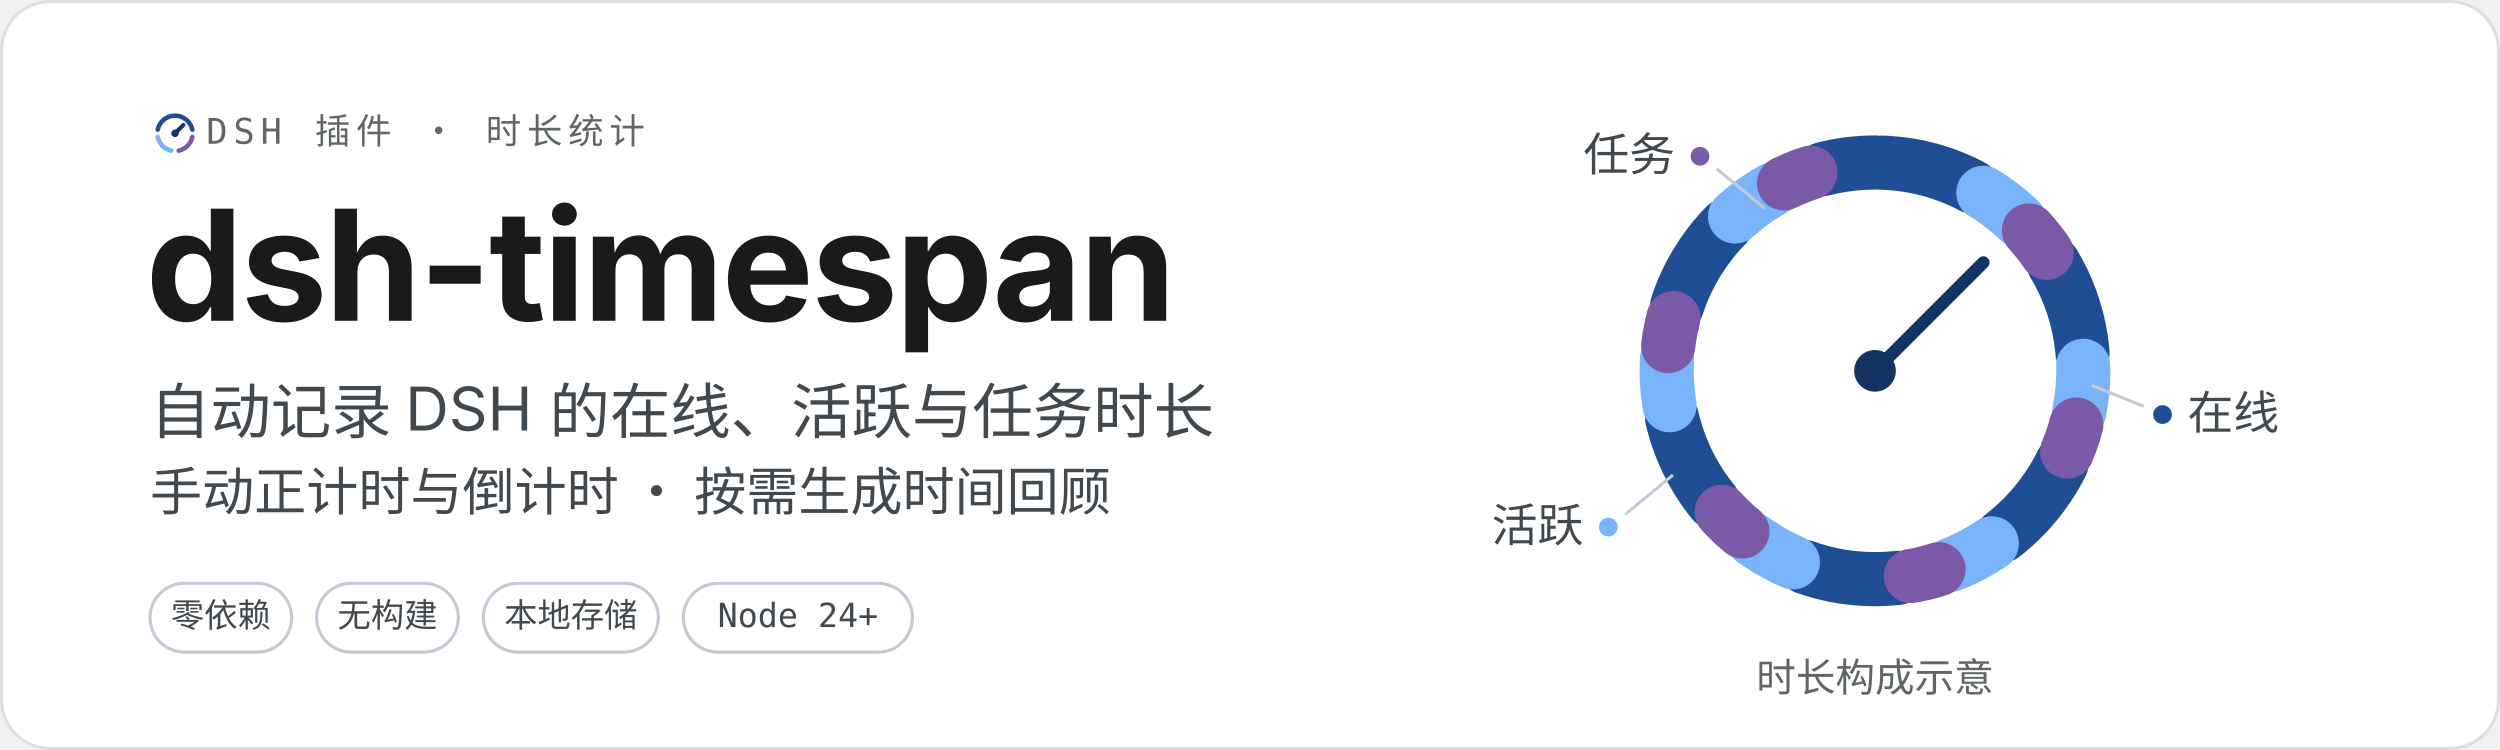
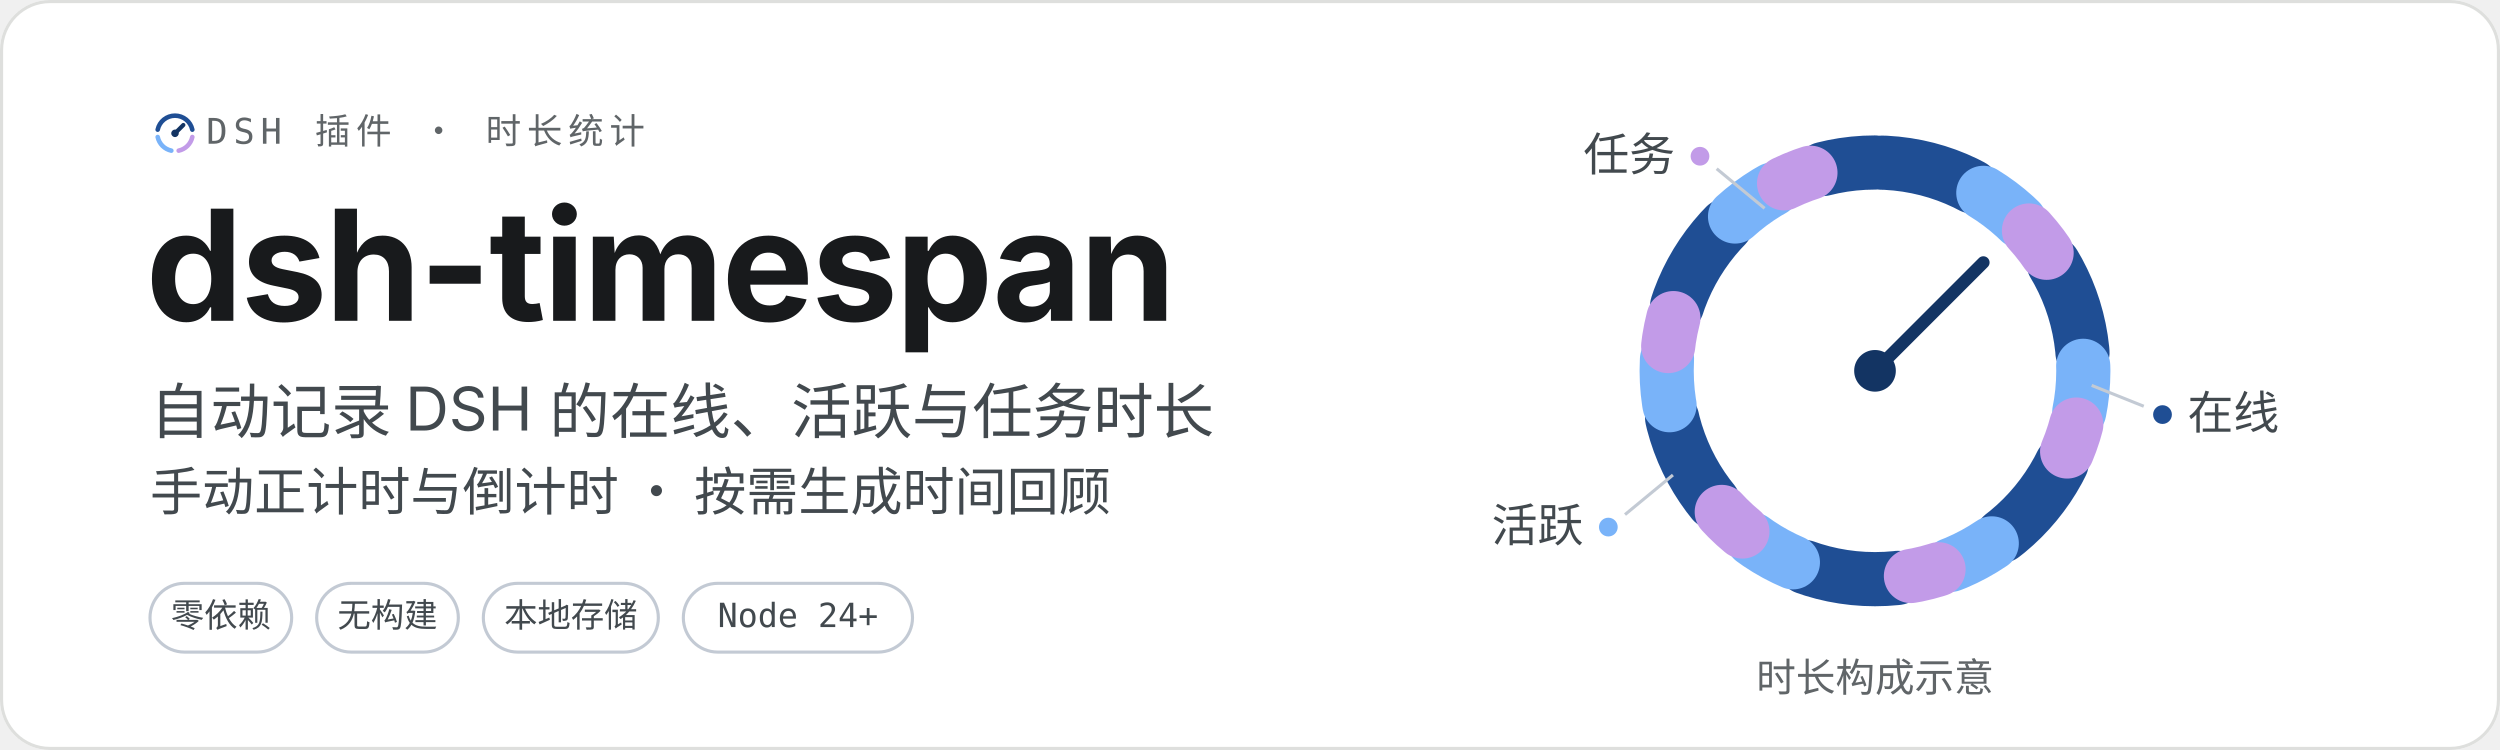
<svg xmlns="http://www.w3.org/2000/svg" xml:lang="zh-CN" width="1200" height="360" viewBox="0 0 1200 360" role="img" aria-labelledby="hero-title hero-desc">
  <rect width="1200" height="360" rx="24" fill="#ffffff" />
  <rect x="0.75" y="0.75" width="1198.5" height="358.5" rx="23.25" fill="none" stroke="#dedfdd" stroke-width="1.5" />
  <g id="title-block">
    <g transform="translate(72 54)">
      <g transform="translate(0 -2)" fill="none" stroke-width="2.2" stroke-linecap="round">
        <path d="M3.69 10.23 A8.5 8.5 0 0 1 20.31 10.23" stroke="#1f4e94" />
-         <path d="M20.31 13.77 A8.5 8.5 0 0 1 13.77 20.31" stroke="#7a5aa6" />
+         <path d="M20.31 13.77 A8.5 8.5 0 0 1 13.77 20.31" stroke="#C29BE8" />
        <path d="M10.23 20.31 A8.5 8.5 0 0 1 3.69 13.77" stroke="#79b3f9" />
        <path d="M12 12l4-4" stroke="#133463" stroke-width="2" />
        <circle cx="12" cy="12" r="1.8" fill="#133463" stroke="none" />
      </g>
      <text x="27" y="15" font-size="17" letter-spacing="2.8" fill="#606568" font-family="ui-monospace, 'Cascadia Mono', Consolas, 'SFMono-Regular', Menlo, monospace">DSH 插件 · 时长统计</text>
    </g>
    <text x="70" y="154" font-size="74" font-weight="700" letter-spacing="-1" fill="#181a1c" font-family="-apple-system, BlinkMacSystemFont, 'Segoe UI', 'PingFang SC', 'Microsoft YaHei', sans-serif">dsh-timespan</text>
    <g fill="#42494e" font-family="-apple-system, BlinkMacSystemFont, 'Segoe UI', 'PingFang SC', 'Microsoft YaHei', sans-serif">
      <text x="72" y="208" font-size="29">自动记录 DSH 的在线、活跃与任务时长</text>
      <text x="72" y="245" font-size="25">手动正计时与倒计时 · 按需生成时间回顾</text>
    </g>
    <g id="meta-chips" font-size="16" fill="#42494e" font-family="ui-monospace, 'Cascadia Mono', Consolas, 'SFMono-Regular', Menlo, monospace">
      <rect x="72" y="280" width="68" height="33" rx="16.5" fill="none" stroke="#c3cad4" stroke-width="1.5" />
      <text x="106" y="301" text-anchor="middle">零依赖</text>
      <rect x="152" y="280" width="68" height="33" rx="16.5" fill="none" stroke="#c3cad4" stroke-width="1.5" />
      <text x="186" y="301" text-anchor="middle">无构建</text>
      <rect x="232" y="280" width="84" height="33" rx="16.5" fill="none" stroke="#c3cad4" stroke-width="1.5" />
      <text x="274" y="301" text-anchor="middle">本地存储</text>
      <rect x="328" y="280" width="110" height="33" rx="16.5" fill="none" stroke="#c3cad4" stroke-width="1.5" />
      <text x="383" y="301" text-anchor="middle">Node 24+</text>
    </g>
  </g>
  <g id="composite-ring">
    <g transform="rotate(-90 900 178)" stroke-linecap="round">
      <circle cx="900" cy="178" r="100" fill="none" stroke="#1f4e94" stroke-width="26" pathLength="100" stroke-dasharray="45.16 54.84" stroke-dashoffset="-3.17" />
      <circle cx="900" cy="178" r="100" fill="none" stroke="#79B3F9" stroke-width="26" pathLength="100" stroke-dasharray="22.16 77.84" stroke-dashoffset="-54.67" />
-       <circle cx="900" cy="178" r="100" fill="none" stroke="#7a5aa6" stroke-width="26" pathLength="100" stroke-dasharray="13.66 86.34" stroke-dashoffset="-83.17" />
+       <circle cx="900" cy="178" r="100" fill="none" stroke="#C29BE8" stroke-width="26" pathLength="100" stroke-dasharray="13.66 86.34" stroke-dashoffset="-83.17" />
    </g>
    <path d="M900 178 952 126" fill="none" stroke="#133463" stroke-width="6" stroke-linecap="round" />
    <circle cx="900" cy="178" r="10" fill="#133463" />
    <g font-family="-apple-system, BlinkMacSystemFont, 'Segoe UI', 'PingFang SC', 'Microsoft YaHei', sans-serif" font-size="22">
      <g id="label-online">
        <path d="M1004 185 1029 195" stroke="#c3cad4" stroke-width="1.5" fill="none" />
        <circle cx="1038" cy="199" r="4.5" fill="#1f4e94" />
        <text x="1050" y="206" fill="#42494e">在线</text>
      </g>
      <g id="label-active">
        <path d="M803 228 780 247" stroke="#c3cad4" stroke-width="1.5" fill="none" />
        <circle cx="772" cy="253" r="4.5" fill="#79B3F9" />
        <text x="760" y="260" text-anchor="end" fill="#42494e">活跃</text>
      </g>
      <g id="label-task">
        <path d="M847 100 824 81" stroke="#c3cad4" stroke-width="1.5" fill="none" />
-         <circle cx="816" cy="75" r="4.5" fill="#7a5aa6" />
+         <circle cx="816" cy="75" r="4.5" fill="#C29BE8" />
        <text x="804" y="82" text-anchor="end" fill="#42494e">任务</text>
      </g>
    </g>
    <text x="900" y="332" text-anchor="middle" font-family="ui-monospace, 'Cascadia Mono', Consolas, 'SFMono-Regular', Menlo, monospace" font-size="19" fill="#606568">时长构成示意</text>
  </g>
</svg>
